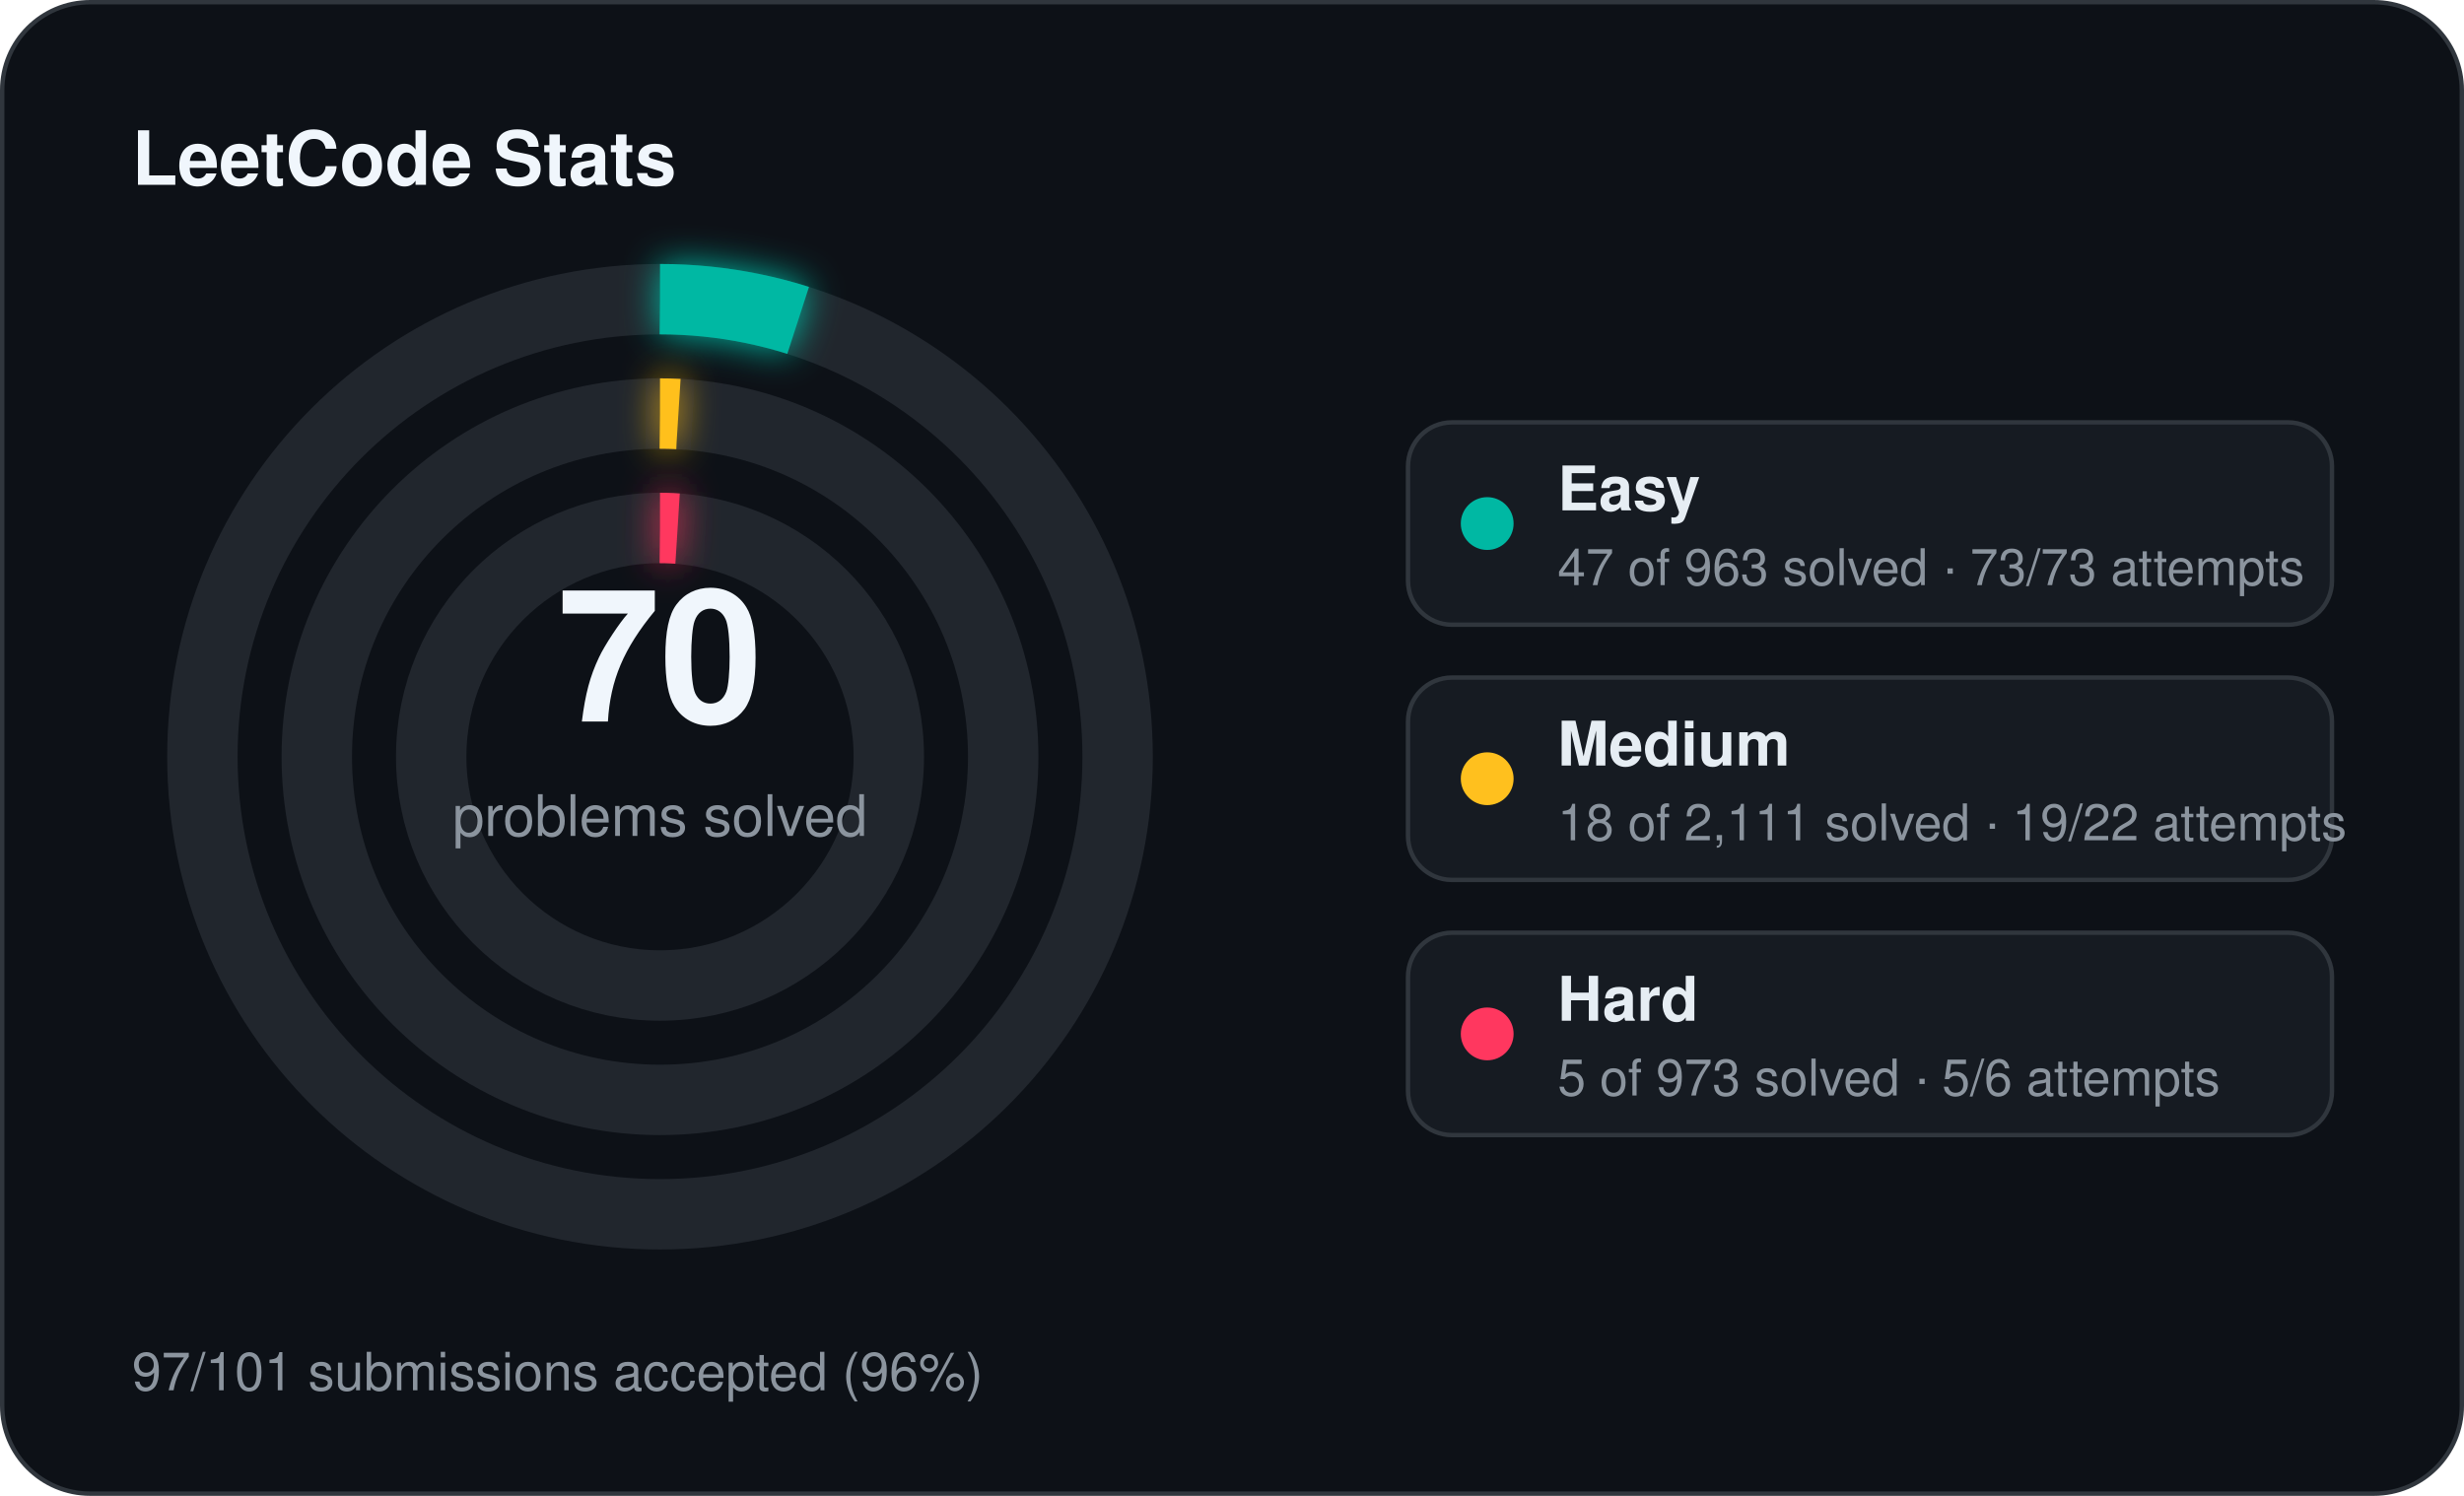
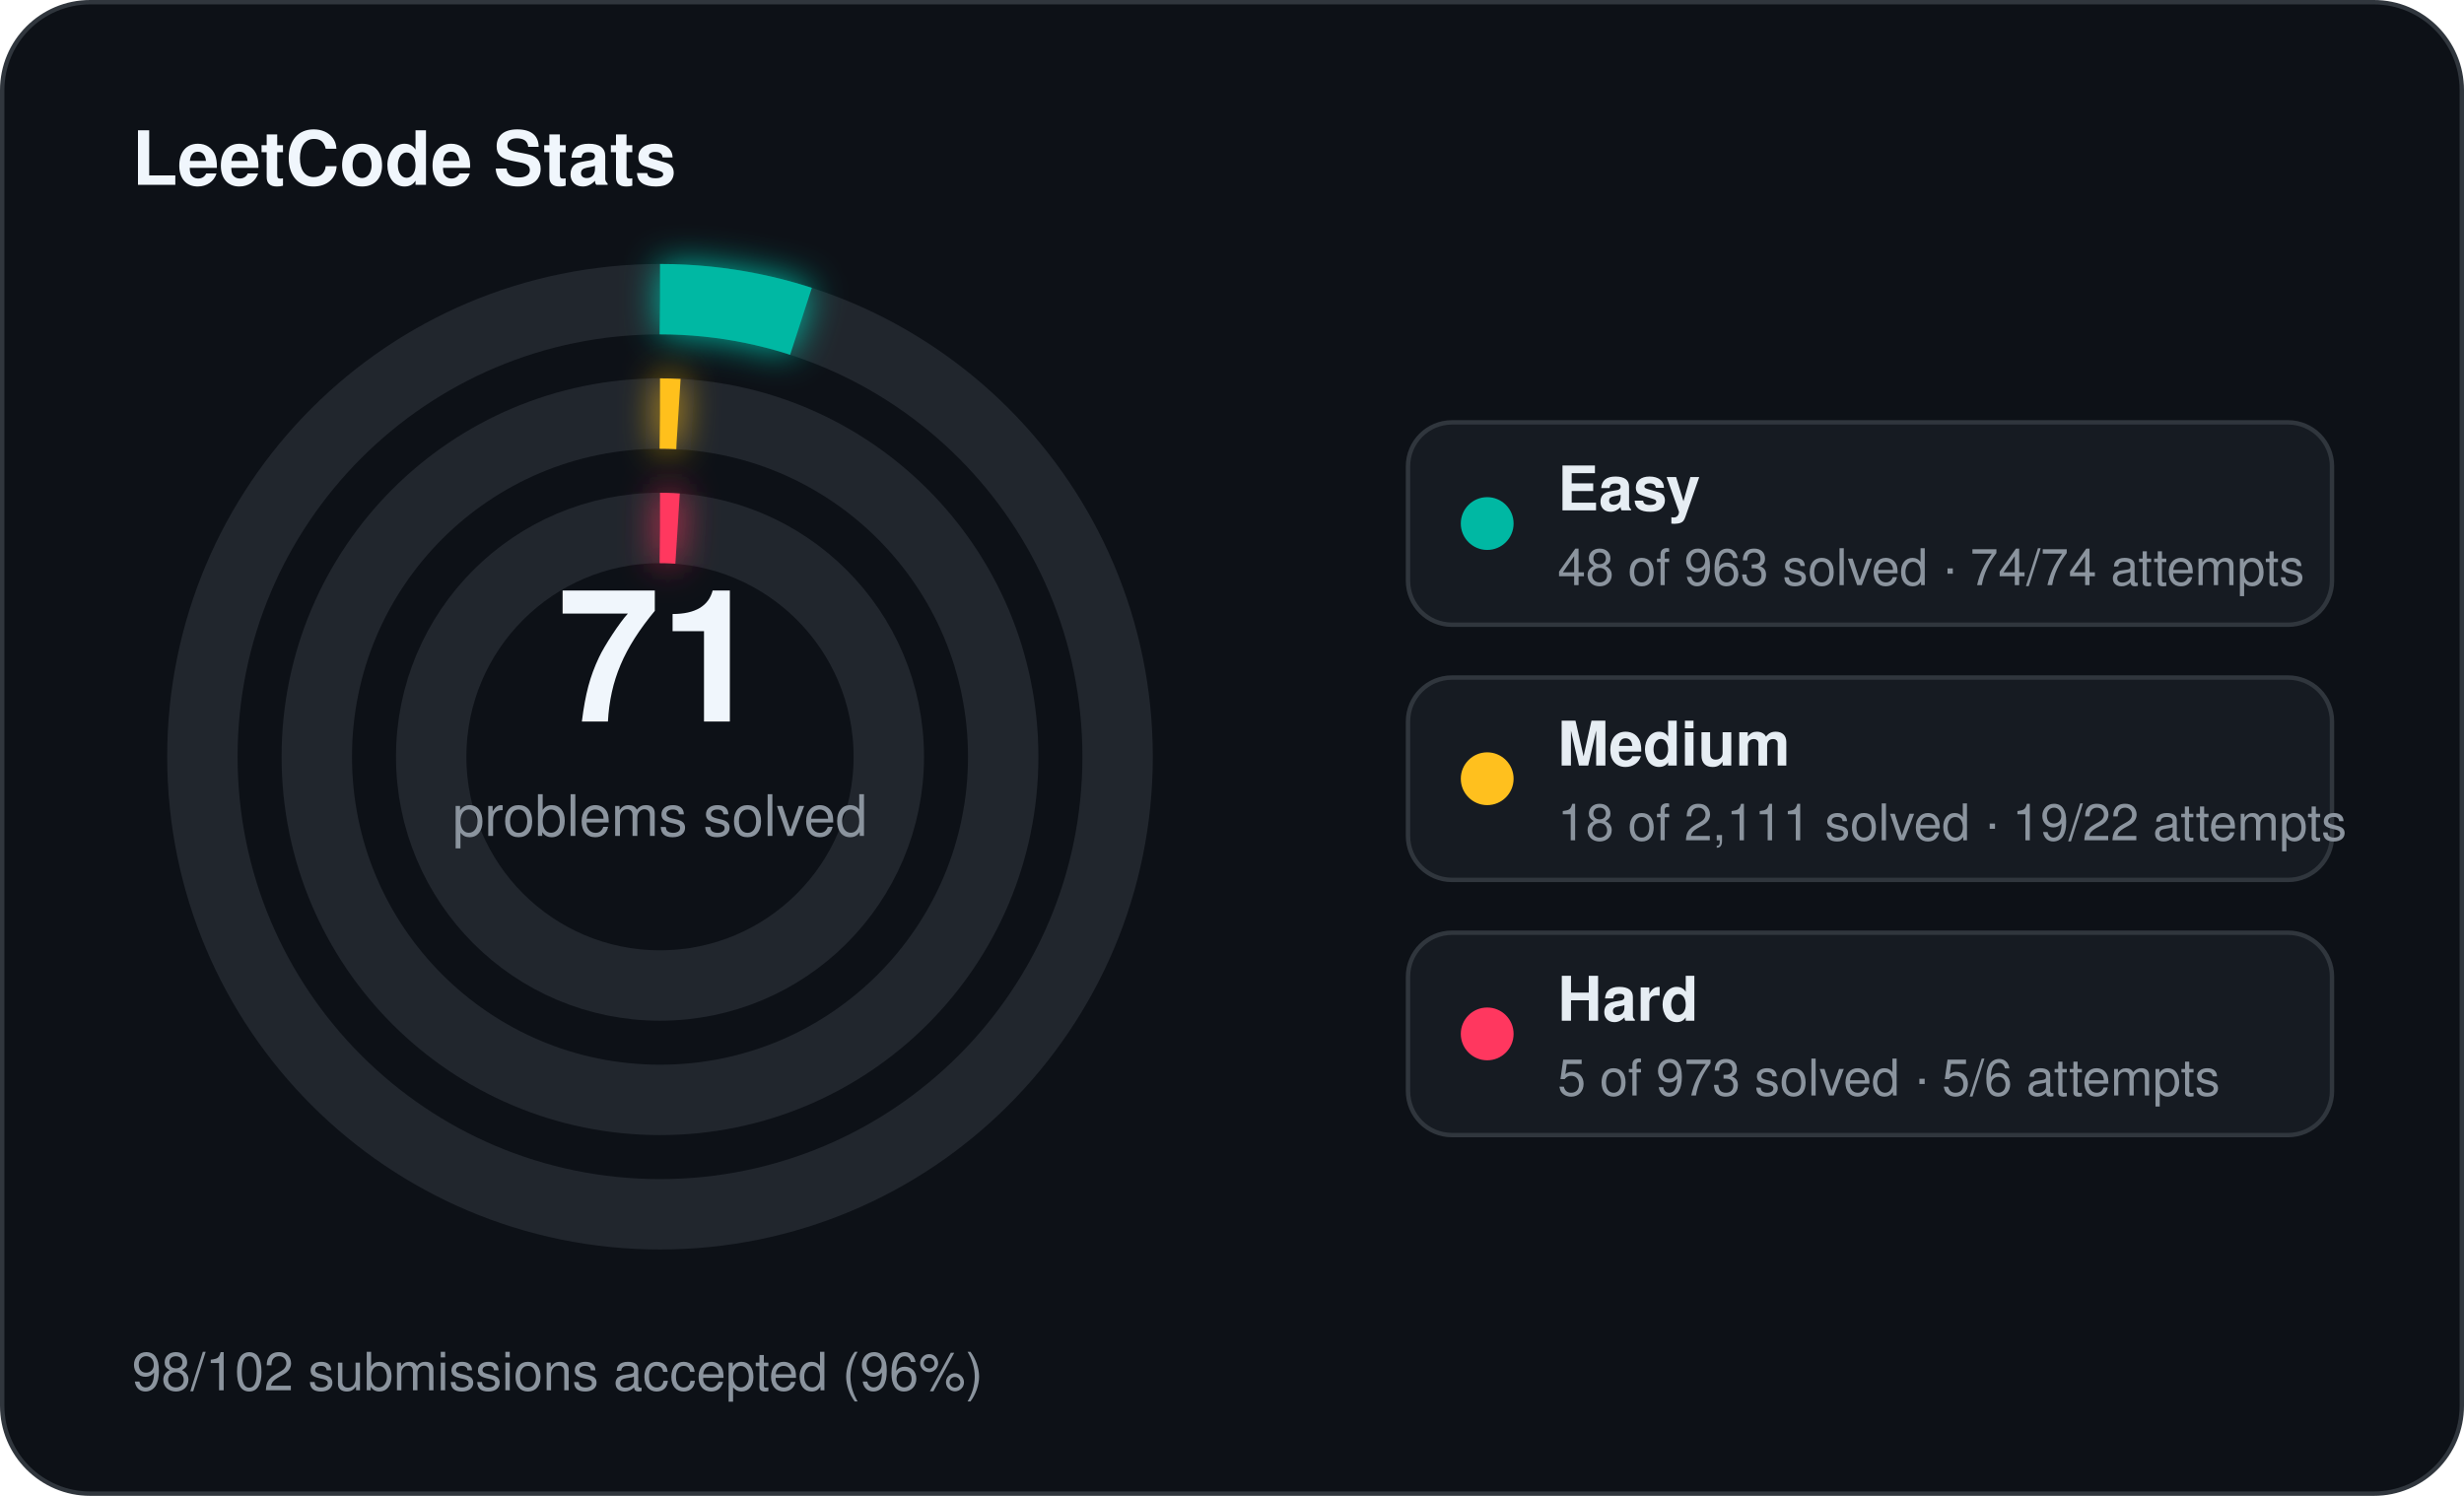
<svg xmlns="http://www.w3.org/2000/svg" width="560" height="340" viewBox="0 0 560 340">
  <defs>
    <filter id="stats-glow" x="-60%" y="-60%" width="220%" height="220%">
      <feGaussianBlur stdDeviation="4" result="blur" />
      <feMerge>
        <feMergeNode in="blur" />
        <feMergeNode in="SourceGraphic" />
      </feMerge>
    </filter>
  </defs>
  <rect x="0.5" y="0.5" width="559" height="339" rx="20" fill="#0d1117" stroke="#30363d" stroke-width="1" />
  <text x="30" y="42" fill="#f0f6fc" font-family="Segoe UI, Helvetica, Arial, sans-serif" font-size="17" font-weight="700">LeetCode Stats</text>
  <circle cx="150" cy="172" r="104" fill="none" stroke="#21262d" stroke-width="16" />
-   <circle cx="150" cy="172" r="104" fill="none" stroke="#00b8a3" stroke-width="16" stroke-linecap="butt" stroke-dasharray="31.89 653.45" transform="rotate(-90 150 172)" filter="url(#stats-glow)" />
+   <circle cx="150" cy="172" r="104" fill="none" stroke="#00b8a3" stroke-width="16" stroke-linecap="butt" stroke-dasharray="32.57 653.45" transform="rotate(-90 150 172)" filter="url(#stats-glow)" />
  <circle cx="150" cy="172" r="78" fill="none" stroke="#21262d" stroke-width="16" />
  <circle cx="150" cy="172" r="78" fill="none" stroke="#ffc01e" stroke-width="16" stroke-linecap="butt" stroke-dasharray="4.18 490.09" transform="rotate(-90 150 172)" filter="url(#stats-glow)" />
  <circle cx="150" cy="172" r="52" fill="none" stroke="#21262d" stroke-width="16" />
  <circle cx="150" cy="172" r="52" fill="none" stroke="#ff375f" stroke-width="16" stroke-linecap="butt" stroke-dasharray="4.00 326.73" transform="rotate(-90 150 172)" filter="url(#stats-glow)" />
-   <text x="150" y="164" text-anchor="middle" fill="#f0f6fc" font-family="Segoe UI, Helvetica, Arial, sans-serif" font-size="42" font-weight="700">70</text>
+   <text x="150" y="164" text-anchor="middle" fill="#f0f6fc" font-family="Segoe UI, Helvetica, Arial, sans-serif" font-size="42" font-weight="700">71</text>
  <text x="150" y="190" text-anchor="middle" fill="#8b949e" font-family="Segoe UI, Helvetica, Arial, sans-serif" font-size="13">problems solved</text>
  <rect x="320" y="96" width="210" height="46" rx="10" fill="#161b22" stroke="#30363d" stroke-width="1" />
  <circle cx="338" cy="119" r="6" fill="#00b8a3" />
  <text x="354" y="116" fill="#e6edf3" font-family="Segoe UI, Helvetica, Arial, sans-serif" font-size="14" font-weight="600">Easy</text>
-   <text x="354" y="133" fill="#8b949e" font-family="Segoe UI, Helvetica, Arial, sans-serif" font-size="11.5">47 of 963 solved · 73/73 attempts</text>
+   <text x="354" y="133" fill="#8b949e" font-family="Segoe UI, Helvetica, Arial, sans-serif" font-size="11.5">48 of 963 solved · 74/74 attempts</text>
  <rect x="320" y="154" width="210" height="46" rx="10" fill="#161b22" stroke="#30363d" stroke-width="1" />
  <circle cx="338" cy="177" r="6" fill="#ffc01e" />
  <text x="354" y="174" fill="#e6edf3" font-family="Segoe UI, Helvetica, Arial, sans-serif" font-size="14" font-weight="600">Medium</text>
  <text x="354" y="191" fill="#8b949e" font-family="Segoe UI, Helvetica, Arial, sans-serif" font-size="11.5">18 of 2,111 solved · 19/22 attempts</text>
  <rect x="320" y="212" width="210" height="46" rx="10" fill="#161b22" stroke="#30363d" stroke-width="1" />
  <circle cx="338" cy="235" r="6" fill="#ff375f" />
  <text x="354" y="232" fill="#e6edf3" font-family="Segoe UI, Helvetica, Arial, sans-serif" font-size="14" font-weight="600">Hard</text>
  <text x="354" y="249" fill="#8b949e" font-family="Segoe UI, Helvetica, Arial, sans-serif" font-size="11.5">5 of 973 solved · 5/6 attempts</text>
-   <text x="30" y="316" fill="#8b949e" font-family="Segoe UI, Helvetica, Arial, sans-serif" font-size="12">97/101 submissions accepted (96%)</text>
+   <text x="30" y="316" fill="#8b949e" font-family="Segoe UI, Helvetica, Arial, sans-serif" font-size="12">98/102 submissions accepted (96%)</text>
</svg>
